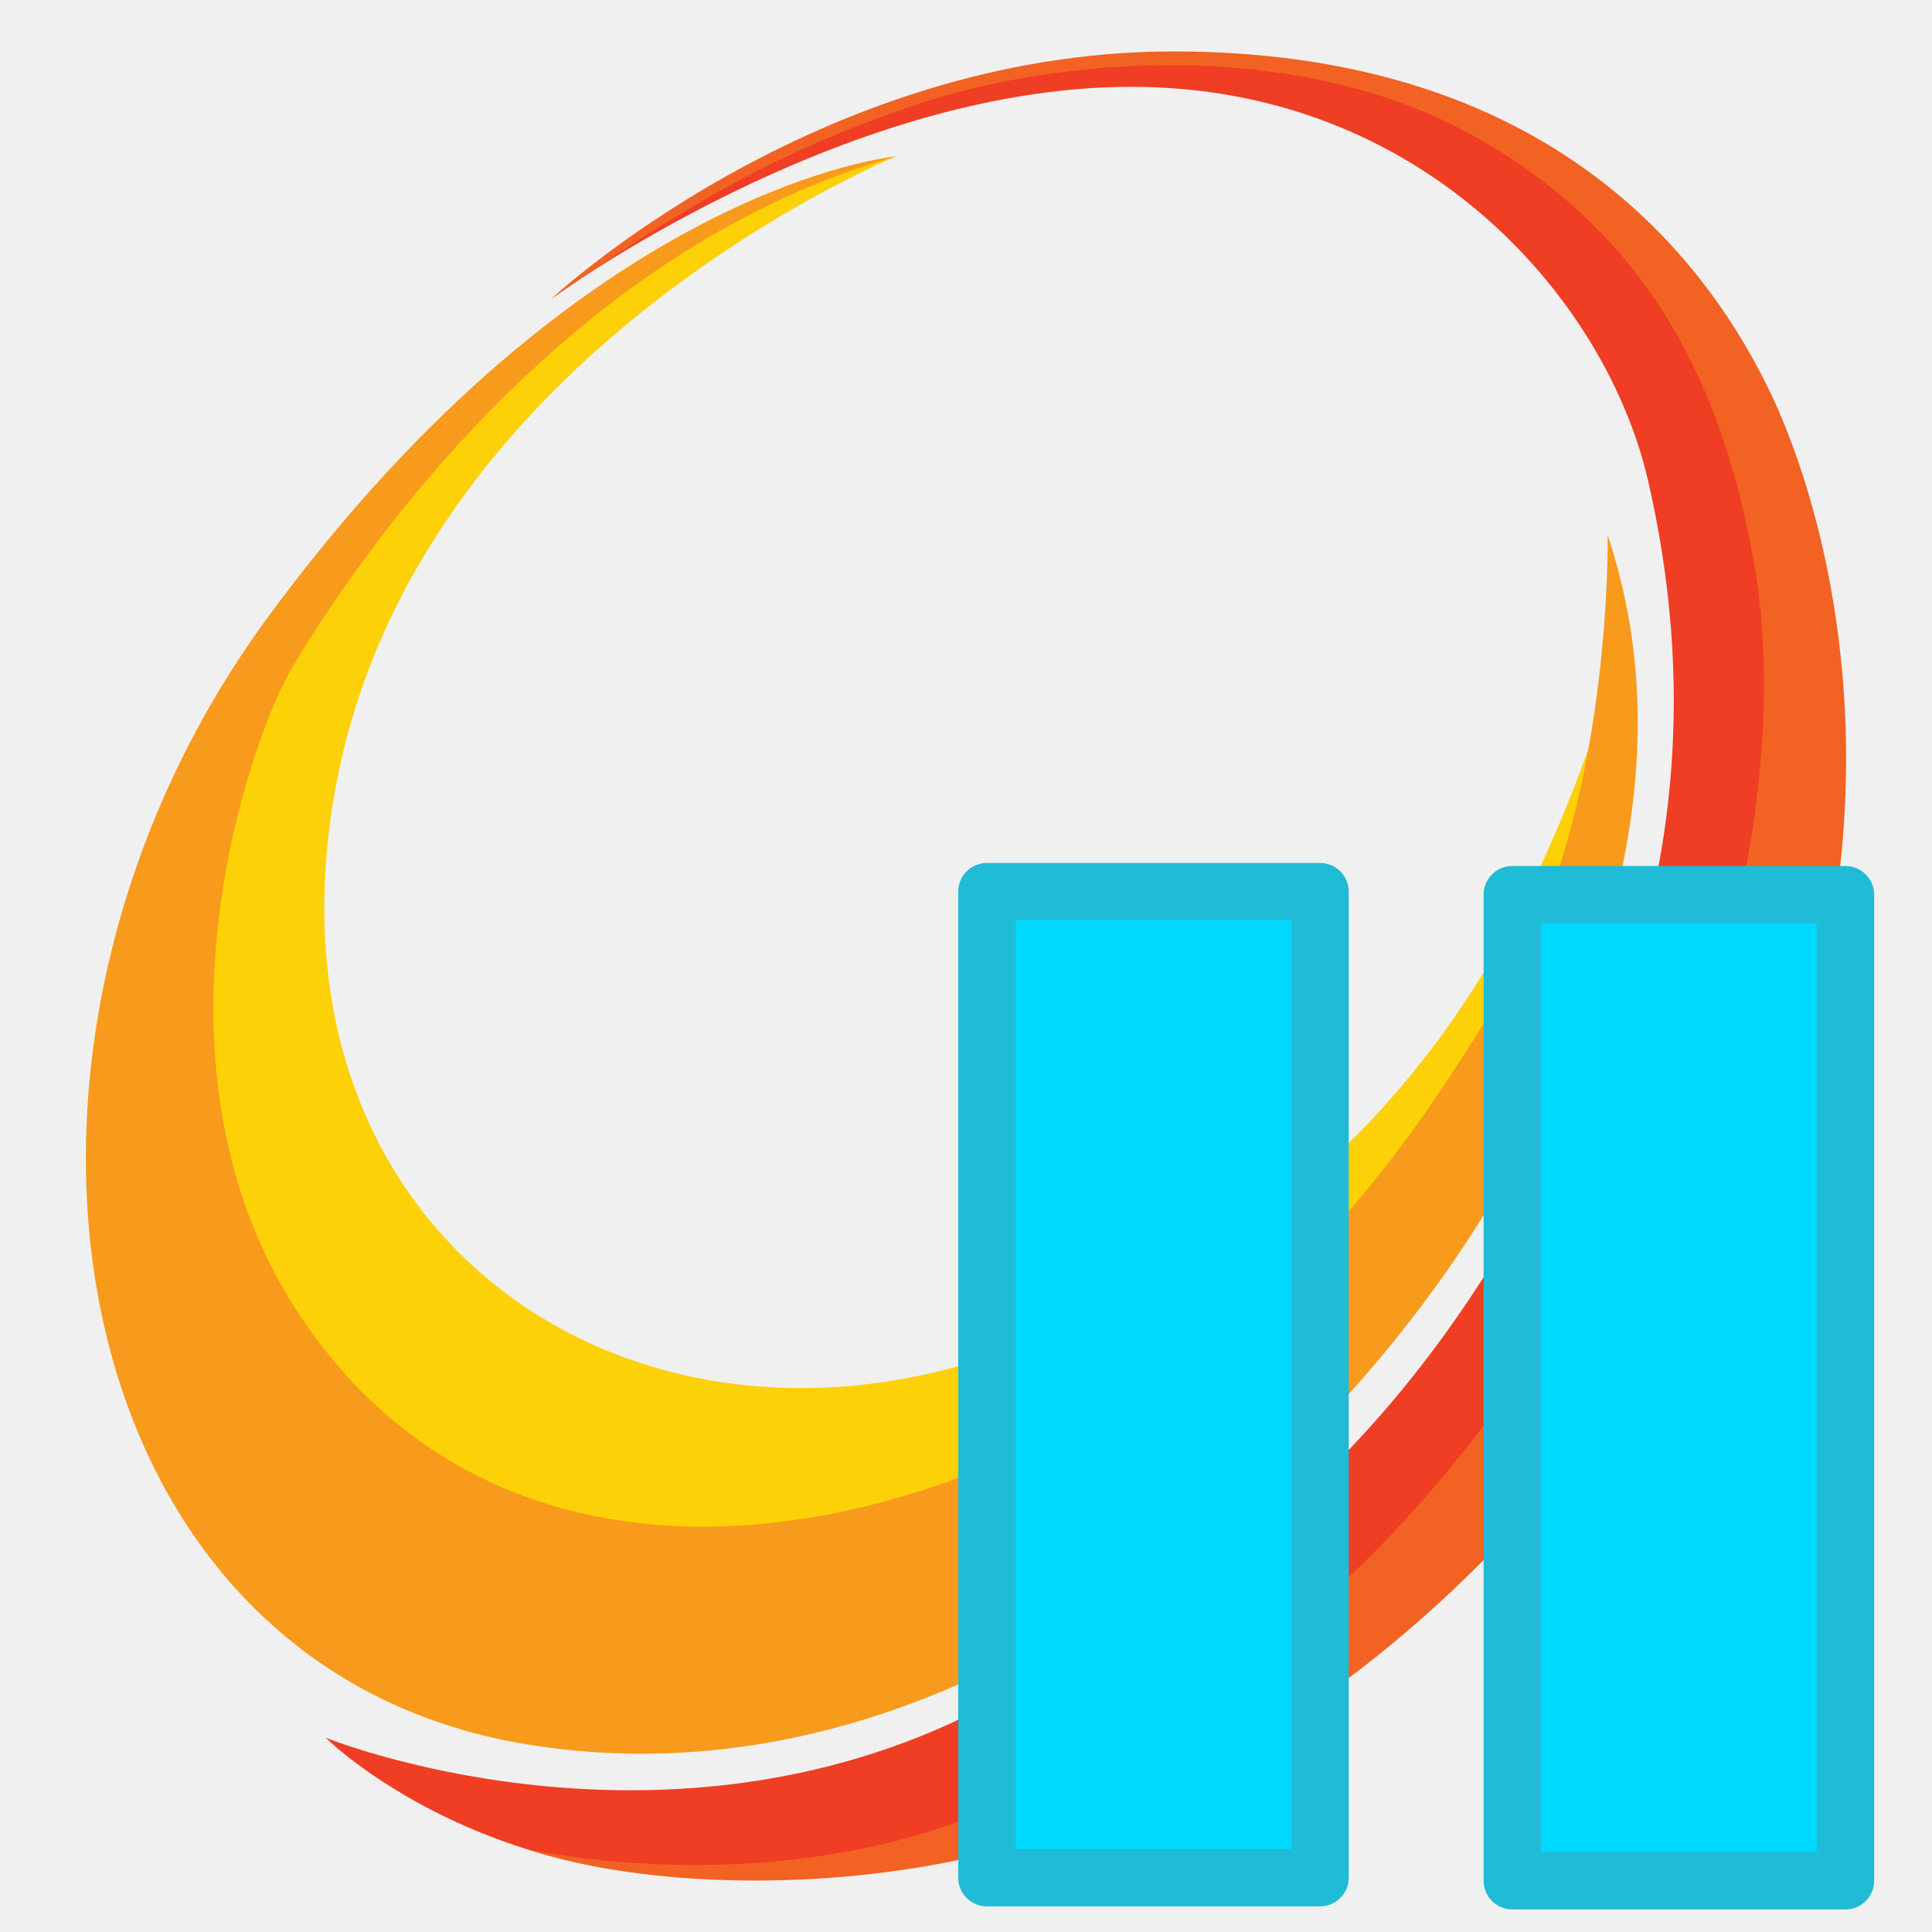
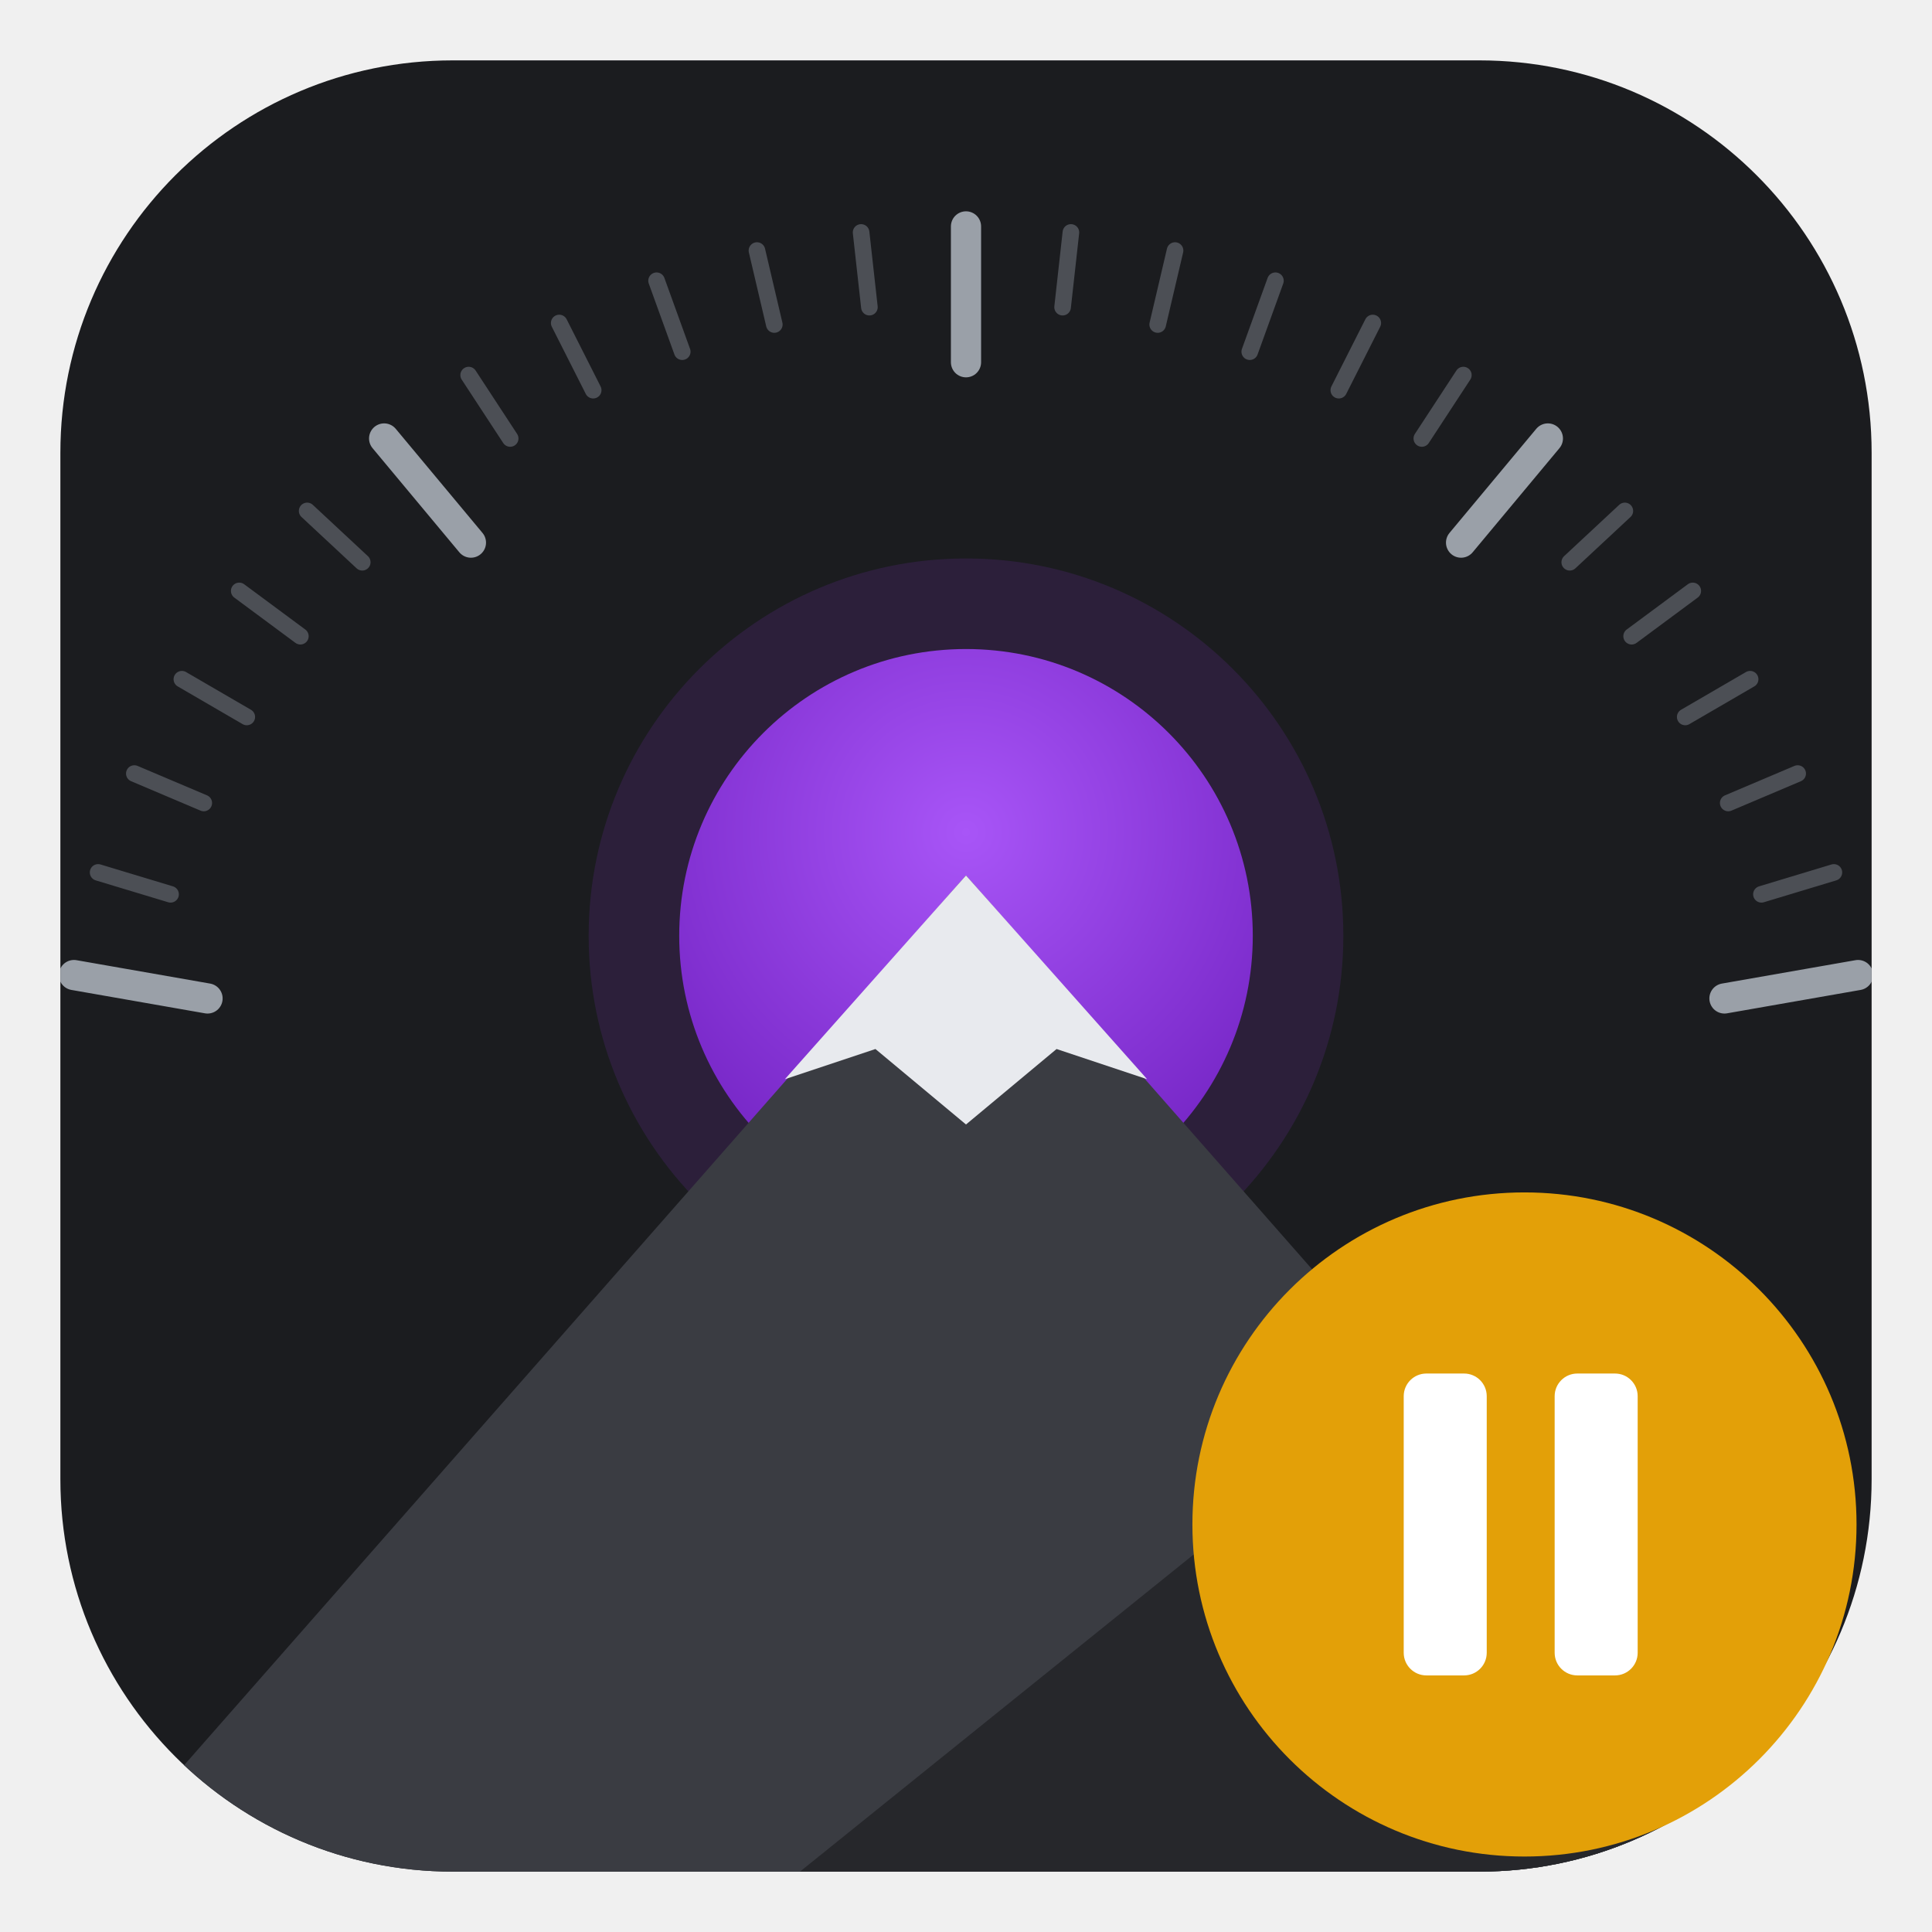
- <svg xmlns="http://www.w3.org/2000/svg" version="1.1" id="Sunshine_Logo" x="0px" y="0px" width="256px" height="256px" viewBox="0 0 256 256" style="enable-background:new 0 0 256 256;" xml:space="preserve">
-   <defs id="defs15" />
-   <style type="text/css" id="style2">
- 	.st0{fill:#FDD107;}
- 	.st1{fill:#F89A1C;}
- 	.st2{fill:#EF3E23;}
- 	.st3{fill:#F26222;}
- </style>
-   <path class="st0" d="M118.769,20.712c0,0-63.833,26-74.333,83.833s37.167,91.5,86.333,75.333  s70.333-51,81.833-87c0,0-9.333,100.5-96.167,115.5s-118.167-50-82.167-119.833  C44.269,67.045,80.519,29.629,118.769,20.712z" id="path4" />
-   <path class="st1" d="M118.769,20.712c0,0-41.125,3.667-83.25,61.042s-28.125,139.125,34.25,149.375  s115.875-44.875,133.5-82.375s15.167-61.458,9.75-77.875c0,0,0.667,36.417-13.333,59.667  s-29.75,46.333-65.083,62.167s-74.167,13.75-95.417-19.25s-5.917-76.083-0.292-85.333  S72.394,33.795,118.769,20.712z" id="path6" />
-   <path class="st2" d="M73.019,39.629c0,0,38.125-28.125,76.875-28.125s63,28.25,68.5,52.25s6,54.125-11.5,87.625  s-37.375,56-79.125,76.125s-84.625,2.75-84.625,2.75s25.977,25.875,71.051,16.5  c45.074-9.375,82.241-40.875,98.407-69.5s28.792-57.375,27.667-92.25s-23.75-54.5-31.25-60.25  s-23.188-17.812-58.188-16.562S86.456,29.816,73.019,39.629z" id="path8" />
-   <path class="st3" d="M73.019,39.629c0,0,35-32.812,82.437-32.812s69.188,24.812,78.875,44.688  s21.812,70-12.188,123s-74.625,67.375-93.625,71.625s-42.431,4.269-59.111-1.23  c0,0,35.195,8.397,66.778-7.437s51.667-32.167,74.083-68.833  s25.917-72.75,22.167-93.917s-12.167-42.417-36.5-56.333s-56.729-10.531-74.479-4.531  S91.988,26.41,73.019,39.629z" id="path10" />
-   <rect style="fill:#00d9ff;stroke:#20bbd6;stroke-width:7.602;stroke-linecap:round;stroke-linejoin:round;stroke-dasharray:none;stroke-opacity:1;paint-order:normal;fill-opacity:1" id="rect3049" width="44.144" height="130.654" x="130.769" y="118.147" />
-   <rect style="fill:#00d9ff;stroke:#20bbd6;stroke-width:7.602;stroke-linecap:round;stroke-linejoin:round;stroke-dasharray:none;stroke-opacity:1;paint-order:normal;fill-opacity:1" id="rect3049-8" width="44.144" height="130.654" x="200.386" y="118.552" />
+ <svg xmlns="http://www.w3.org/2000/svg" viewBox="0 0 256 256">
+   <defs>
+     <radialGradient id="sun" cx="50%" cy="32%" r="72%">
+       <stop offset="0%" stop-color="#a855f7" />
+       <stop offset="100%" stop-color="#7222c2" />
+     </radialGradient>
+     <clipPath id="sq">
+       <rect x="8" y="8" width="240" height="240" rx="52" />
+     </clipPath>
+   </defs>
+   <rect x="8" y="8" width="240" height="240" rx="52" fill="#1b1c1f" />
+   <g clip-path="url(#sq)">
+     <line x1="27.5" y1="132.3" x2="9.8" y2="129.2" stroke="#9aa0a8" stroke-width="4" stroke-linecap="round" />
+     <line x1="22.6" y1="118.5" x2="13.0" y2="115.6" stroke="#4c4f55" stroke-width="2.2" stroke-linecap="round" />
+     <line x1="27.0" y1="106.4" x2="17.8" y2="102.5" stroke="#4c4f55" stroke-width="2.2" stroke-linecap="round" />
+     <line x1="32.7" y1="95.0" x2="24.1" y2="90.0" stroke="#4c4f55" stroke-width="2.2" stroke-linecap="round" />
+     <line x1="39.8" y1="84.3" x2="31.7" y2="78.3" stroke="#4c4f55" stroke-width="2.2" stroke-linecap="round" />
+     <line x1="48.0" y1="74.5" x2="40.7" y2="67.7" stroke="#4c4f55" stroke-width="2.2" stroke-linecap="round" />
+     <line x1="62.4" y1="71.9" x2="50.9" y2="58.1" stroke="#9aa0a8" stroke-width="4" stroke-linecap="round" />
+     <line x1="67.6" y1="58.1" x2="62.1" y2="49.7" stroke="#4c4f55" stroke-width="2.2" stroke-linecap="round" />
+     <line x1="78.6" y1="51.7" x2="74.1" y2="42.8" stroke="#4c4f55" stroke-width="2.2" stroke-linecap="round" />
+     <line x1="90.4" y1="46.6" x2="87.0" y2="37.2" stroke="#4c4f55" stroke-width="2.2" stroke-linecap="round" />
+     <line x1="102.6" y1="43.0" x2="100.3" y2="33.2" stroke="#4c4f55" stroke-width="2.2" stroke-linecap="round" />
+     <line x1="115.2" y1="40.7" x2="114.1" y2="30.8" stroke="#4c4f55" stroke-width="2.2" stroke-linecap="round" />
+     <line x1="128.0" y1="48.0" x2="128.0" y2="30.0" stroke="#9aa0a8" stroke-width="4" stroke-linecap="round" />
+     <line x1="140.8" y1="40.7" x2="141.9" y2="30.8" stroke="#4c4f55" stroke-width="2.2" stroke-linecap="round" />
+     <line x1="153.4" y1="43.0" x2="155.7" y2="33.2" stroke="#4c4f55" stroke-width="2.2" stroke-linecap="round" />
+     <line x1="165.6" y1="46.6" x2="169.0" y2="37.2" stroke="#4c4f55" stroke-width="2.2" stroke-linecap="round" />
+     <line x1="177.4" y1="51.7" x2="181.9" y2="42.8" stroke="#4c4f55" stroke-width="2.2" stroke-linecap="round" />
+     <line x1="188.4" y1="58.1" x2="193.9" y2="49.7" stroke="#4c4f55" stroke-width="2.2" stroke-linecap="round" />
+     <line x1="193.6" y1="71.9" x2="205.1" y2="58.1" stroke="#9aa0a8" stroke-width="4" stroke-linecap="round" />
+     <line x1="208.0" y1="74.5" x2="215.3" y2="67.7" stroke="#4c4f55" stroke-width="2.2" stroke-linecap="round" />
+     <line x1="216.2" y1="84.3" x2="224.3" y2="78.3" stroke="#4c4f55" stroke-width="2.2" stroke-linecap="round" />
+     <line x1="223.3" y1="95.0" x2="231.9" y2="90.0" stroke="#4c4f55" stroke-width="2.2" stroke-linecap="round" />
+     <line x1="229.0" y1="106.4" x2="238.2" y2="102.5" stroke="#4c4f55" stroke-width="2.2" stroke-linecap="round" />
+     <line x1="233.4" y1="118.5" x2="243.0" y2="115.6" stroke="#4c4f55" stroke-width="2.2" stroke-linecap="round" />
+     <line x1="228.5" y1="132.3" x2="246.2" y2="129.2" stroke="#9aa0a8" stroke-width="4" stroke-linecap="round" />
+     <circle cx="128" cy="124" r="50" fill="#8b30d9" opacity="0.15" />
+     <circle cx="128" cy="124" r="38" fill="url(#sun)" />
+     <polygon points="128,116 244,248 12,248" fill="#3a3c42" />
+     <polygon points="128,116 152,143 140,139 128,149 116,139 104,143" fill="#e8eaee" />
+     <polygon points="178,190 250,248 106,248" fill="#26272b" />
+   </g>
+   <circle cx="202" cy="202" r="44" fill="#E3A008" />
+   <rect x="186" y="182" width="11" height="40" rx="3" fill="#fff" />
+   <rect x="206" y="182" width="11" height="40" rx="3" fill="#fff" />
</svg>
